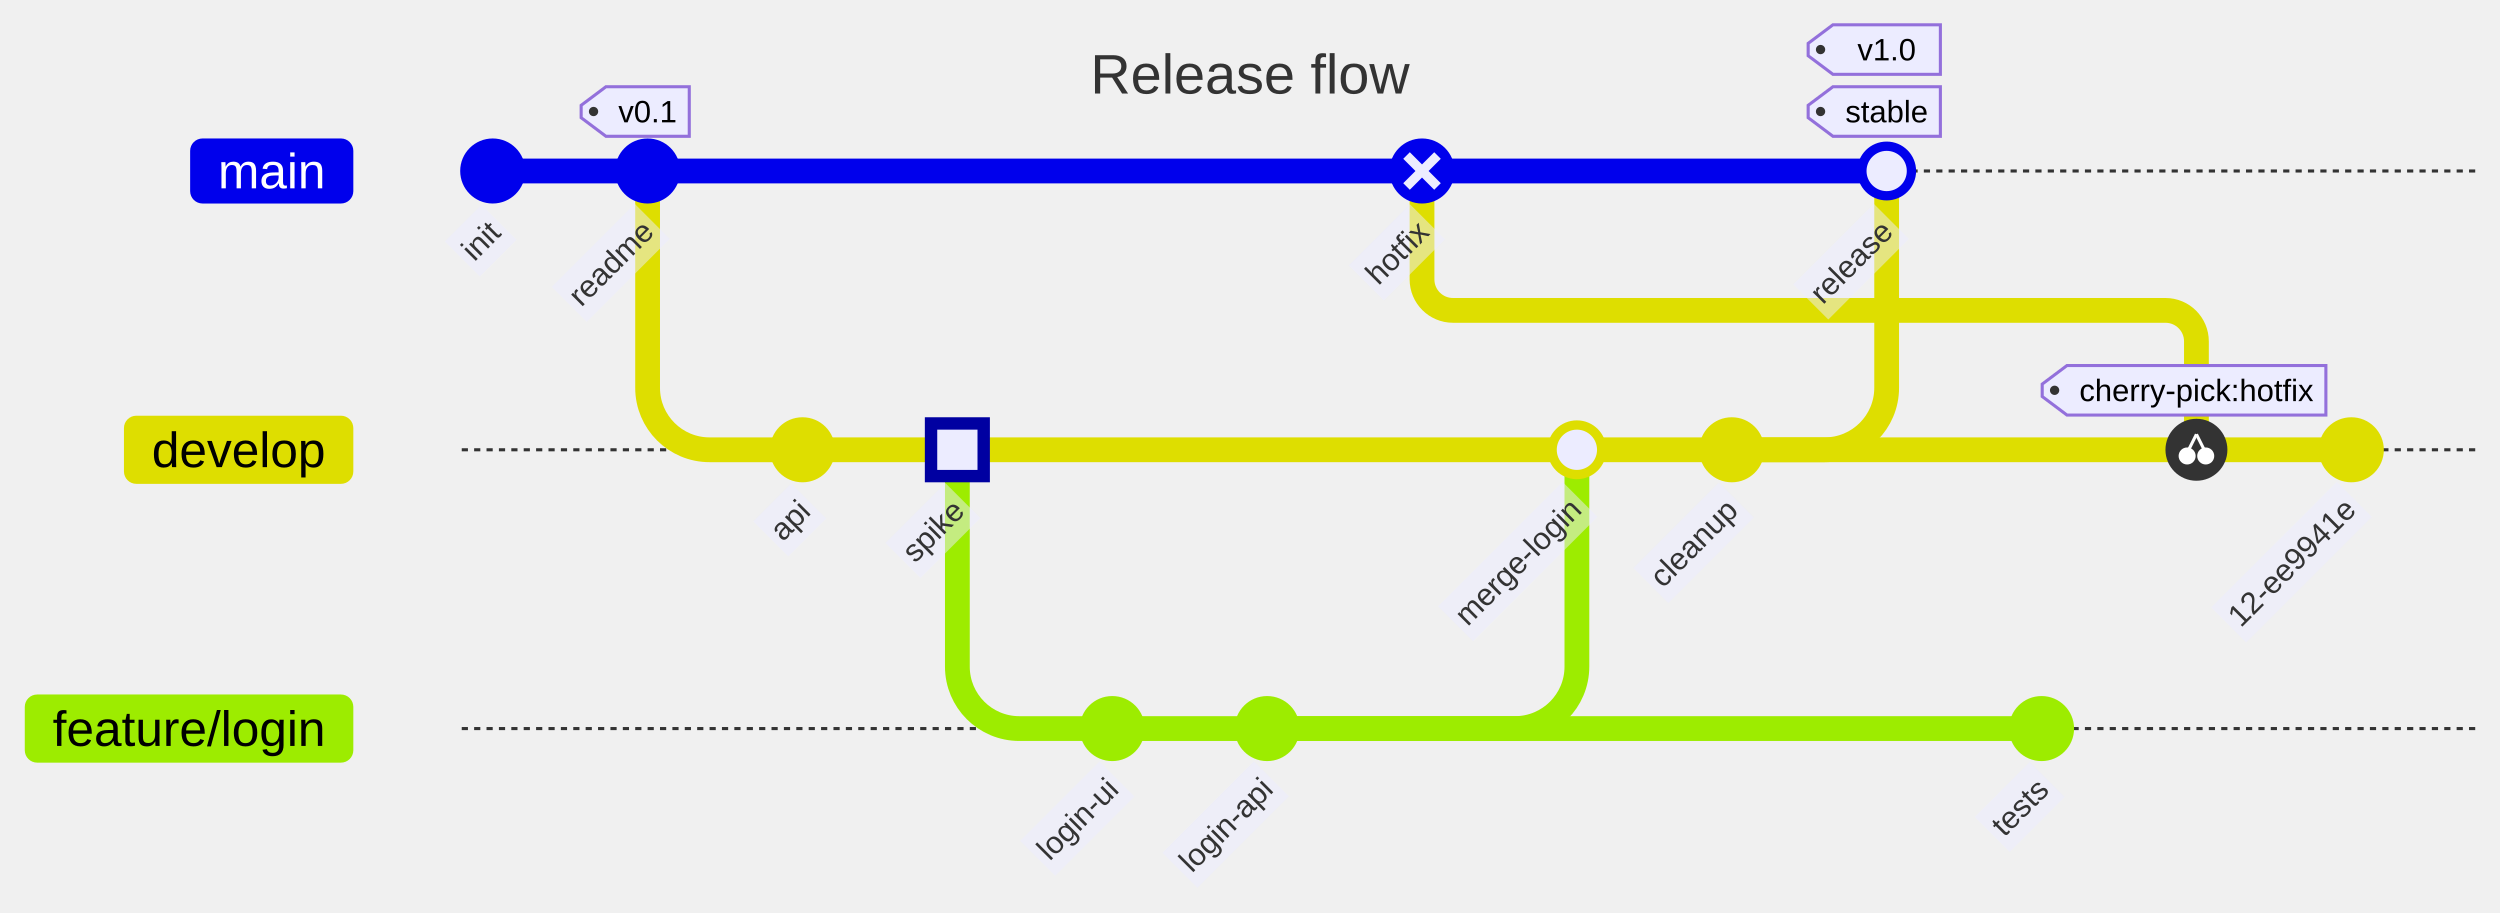
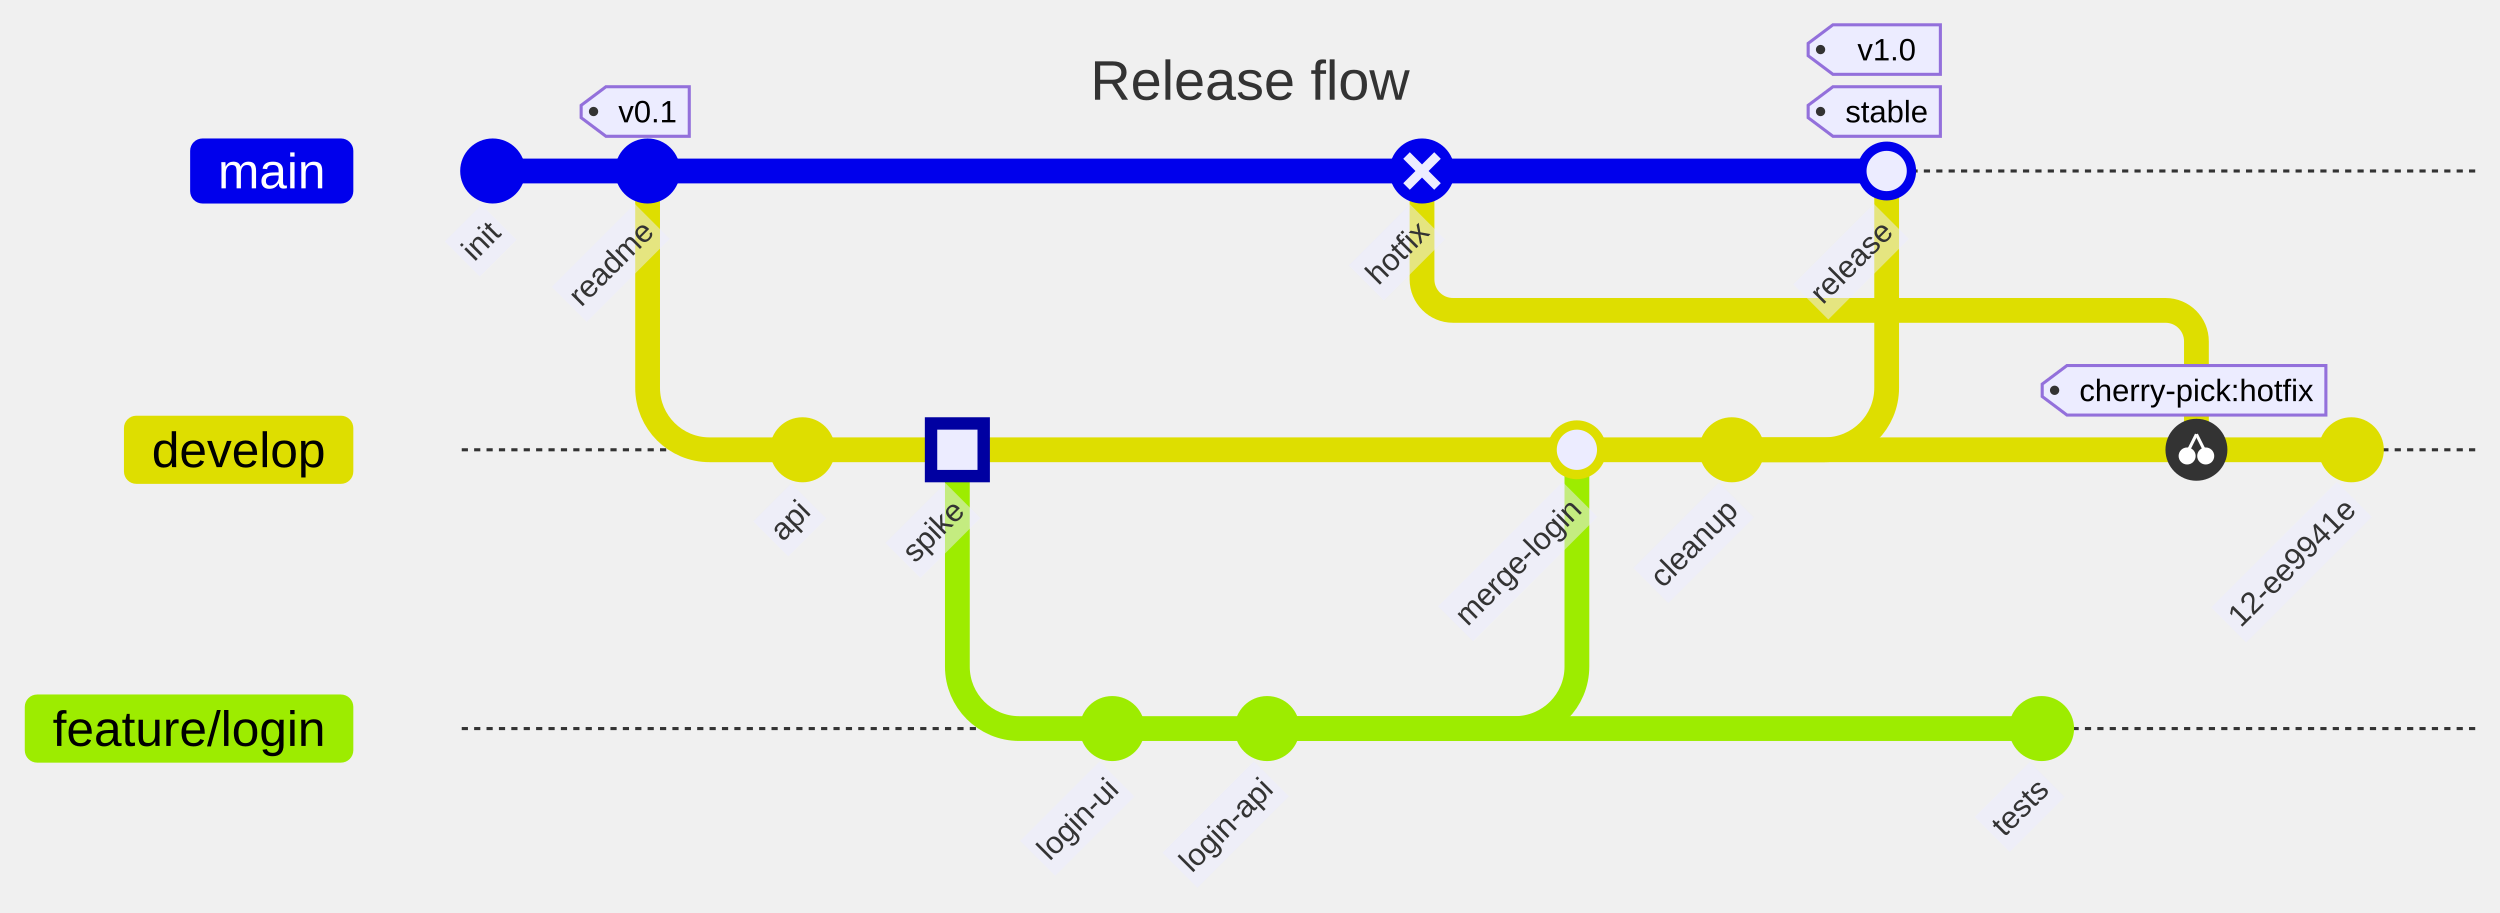
- <svg xmlns="http://www.w3.org/2000/svg" id="my-svg" width="100%" class="gitGraph" style="max-width: 807.062px; background-color: white;" viewBox="-149.062 -55.2 807.062 294.621" role="graphics-document document" aria-roledescription="gitGraph">
+ <svg xmlns="http://www.w3.org/2000/svg" id="my-svg" width="100%" class="gitGraph" style="max-width: 807.062px; background-color: white;" viewBox="-149.062 -57.2 807.062 294.621" role="graphics-document document" aria-roledescription="gitGraph">
  <style>#my-svg{font-family:"trebuchet ms", verdana, arial, sans-serif;font-size:16px;}#my-svg text{font-family:"trebuchet ms", verdana, arial, sans-serif;}</style>
  <g>
    <g class="branches">
-       <path class="branch branch0" d="M0,0L650,0" fill="none" stroke="#333333" stroke-width="1" stroke-dasharray="2" />
-       <rect class="branchLabelBkg label0" x="-87.68" y="-10.5" width="52.68" height="21" rx="4" ry="4" fill="#0000ec" stroke="none" />
-       <text class="branch-label0" x="-61.34" y="5.6" text-anchor="middle" font-size="16" fill="#ffffff">main</text>
-       <path class="branch branch1" d="M0,90L650,90" fill="none" stroke="#333333" stroke-width="1" stroke-dasharray="2" />
-       <rect class="branchLabelBkg label1" x="-109.047" y="79" width="74.047" height="22" rx="4" ry="4" fill="#dede00" stroke="none" />
-       <text class="branch-label1" x="-72.023" y="95.6" text-anchor="middle" font-size="16" fill="#000000">develop</text>
-       <path class="branch branch2" d="M0,180L650,180" fill="none" stroke="#333333" stroke-width="1" stroke-dasharray="2" />
-       <rect class="branchLabelBkg label2" x="-141.062" y="169" width="106.062" height="22" rx="4" ry="4" fill="#9dec00" stroke="none" />
-       <text class="branch-label2" x="-88.031" y="185.6" text-anchor="middle" font-size="16" fill="#000000">feature/login</text>
+       <path class="branch branch0" d="M0,-2L650,-2" fill="none" stroke="#333333" stroke-width="1" stroke-dasharray="2" />
+       <rect class="branchLabelBkg label0" x="-87.68" y="-12.5" width="52.68" height="21" rx="4" ry="4" fill="#0000ec" stroke="none" />
+       <text class="branch-label0" x="-61.34" y="3.6" text-anchor="middle" font-size="16" fill="#ffffff">main</text>
+       <path class="branch branch1" d="M0,88L650,88" fill="none" stroke="#333333" stroke-width="1" stroke-dasharray="2" />
+       <rect class="branchLabelBkg label1" x="-109.047" y="77" width="74.047" height="22" rx="4" ry="4" fill="#dede00" stroke="none" />
+       <text class="branch-label1" x="-72.023" y="93.6" text-anchor="middle" font-size="16" fill="#000000">develop</text>
+       <path class="branch branch2" d="M0,178L650,178" fill="none" stroke="#333333" stroke-width="1" stroke-dasharray="2" />
+       <rect class="branchLabelBkg label2" x="-141.062" y="167" width="106.062" height="22" rx="4" ry="4" fill="#9dec00" stroke="none" />
+       <text class="branch-label2" x="-88.031" y="183.6" text-anchor="middle" font-size="16" fill="#000000">feature/login</text>
    </g>
    <g class="commit-arrows">
-       <path class="arrow arrow0" d="M10,0L60,0" fill="none" stroke="#0000ec" stroke-width="8" />
-       <path class="arrow arrow1" d="M60,0L60,70C60,81.046,68.954,90,80,90L110,90" fill="none" stroke="#dede00" stroke-width="8" />
-       <path class="arrow arrow1" d="M110,90L160,90" fill="none" stroke="#dede00" stroke-width="8" />
-       <path class="arrow arrow2" d="M160,90L160,160C160,171.046,168.954,180,180,180L210,180" fill="none" stroke="#9dec00" stroke-width="8" />
-       <path class="arrow arrow2" d="M210,180L260,180" fill="none" stroke="#9dec00" stroke-width="8" />
-       <path class="arrow arrow0" d="M60,0L310,0" fill="none" stroke="#0000ec" stroke-width="8" />
-       <path class="arrow arrow1" d="M160,90L360,90" fill="none" stroke="#dede00" stroke-width="8" />
-       <path class="arrow arrow2" d="M260,180L340,180C351.046,180,360,171.046,360,160L360,90" fill="none" stroke="#9dec00" stroke-width="8" />
-       <path class="arrow arrow1" d="M360,90L410,90" fill="none" stroke="#dede00" stroke-width="8" />
-       <path class="arrow arrow0" d="M310,0L460,0" fill="none" stroke="#0000ec" stroke-width="8" />
-       <path class="arrow arrow1" d="M410,90L440,90C451.046,90,460,81.046,460,70L460,0" fill="none" stroke="#dede00" stroke-width="8" />
-       <path class="arrow arrow2" d="M260,180L510,180" fill="none" stroke="#9dec00" stroke-width="8" />
-       <path class="arrow arrow1" d="M410,90L560,90" fill="none" stroke="#dede00" stroke-width="8" />
-       <path class="arrow arrow1" d="M310,0L310,35C310,40.523,314.477,45,320,45L550,45C555.523,45,560,49.477,560,55L560,90" fill="none" stroke="#dede00" stroke-width="8" />
-       <path class="arrow arrow1" d="M560,90L610,90" fill="none" stroke="#dede00" stroke-width="8" />
+       <path class="arrow arrow0" d="M10,-2L60,-2" fill="none" stroke="#0000ec" stroke-width="8" />
+       <path class="arrow arrow1" d="M60,-2L60,68C60,79.046,68.954,88,80,88L110,88" fill="none" stroke="#dede00" stroke-width="8" />
+       <path class="arrow arrow1" d="M110,88L160,88" fill="none" stroke="#dede00" stroke-width="8" />
+       <path class="arrow arrow2" d="M160,88L160,158C160,169.046,168.954,178,180,178L210,178" fill="none" stroke="#9dec00" stroke-width="8" />
+       <path class="arrow arrow2" d="M210,178L260,178" fill="none" stroke="#9dec00" stroke-width="8" />
+       <path class="arrow arrow0" d="M60,-2L310,-2" fill="none" stroke="#0000ec" stroke-width="8" />
+       <path class="arrow arrow1" d="M160,88L360,88" fill="none" stroke="#dede00" stroke-width="8" />
+       <path class="arrow arrow2" d="M260,178L340,178C351.046,178,360,169.046,360,158L360,88" fill="none" stroke="#9dec00" stroke-width="8" />
+       <path class="arrow arrow1" d="M360,88L410,88" fill="none" stroke="#dede00" stroke-width="8" />
+       <path class="arrow arrow0" d="M310,-2L460,-2" fill="none" stroke="#0000ec" stroke-width="8" />
+       <path class="arrow arrow1" d="M410,88L440,88C451.046,88,460,79.046,460,68L460,-2" fill="none" stroke="#dede00" stroke-width="8" />
+       <path class="arrow arrow2" d="M260,178L510,178" fill="none" stroke="#9dec00" stroke-width="8" />
+       <path class="arrow arrow1" d="M410,88L560,88" fill="none" stroke="#dede00" stroke-width="8" />
+       <path class="arrow arrow1" d="M310,-2L310,33C310,38.523,314.477,43,320,43L550,43C555.523,43,560,47.477,560,53L560,88" fill="none" stroke="#dede00" stroke-width="8" />
+       <path class="arrow arrow1" d="M560,88L610,88" fill="none" stroke="#dede00" stroke-width="8" />
    </g>
    <g class="commit-bullets">
-       <circle class="commit init commit0" cx="10" cy="0" r="10" fill="#0000ec" stroke="#0000ec" stroke-width="1" />
-       <circle class="commit readme commit0" cx="60" cy="0" r="10" fill="#0000ec" stroke="#0000ec" stroke-width="1" />
-       <circle class="commit api commit1" cx="110" cy="90" r="10" fill="#dede00" stroke="#dede00" stroke-width="1" />
-       <rect class="commit spike commit1 commit-highlight-outer" x="150" y="80" width="20" height="20" fill="#0000a1" stroke="#0000a1" stroke-width="1" />
-       <rect class="commit spike commit1 commit-highlight-inner" x="154" y="84" width="12" height="12" fill="#ECECFF" stroke="#ECECFF" stroke-width="1" />
-       <circle class="commit login-ui commit2" cx="210" cy="180" r="10" fill="#9dec00" stroke="#9dec00" stroke-width="1" />
-       <circle class="commit login-api commit2" cx="260" cy="180" r="10" fill="#9dec00" stroke="#9dec00" stroke-width="1" />
-       <circle class="commit hotfix commit0" cx="310" cy="0" r="10" fill="#0000ec" stroke="#0000ec" stroke-width="1" />
-       <path class="commit hotfix commit0 commit-reverse" d="M305,-5L315,5M305,5L315,-5" fill="none" stroke="#ECECFF" stroke-width="3" />
-       <circle class="commit merge-login commit1" cx="360" cy="90" r="9" fill="#dede00" stroke="#dede00" stroke-width="1" />
-       <circle class="commit merge-login commit1 commit-merge" cx="360" cy="90" r="6" fill="#ECECFF" stroke="#ECECFF" stroke-width="1" />
-       <circle class="commit cleanup commit1" cx="410" cy="90" r="10" fill="#dede00" stroke="#dede00" stroke-width="1" />
-       <circle class="commit release commit0" cx="460" cy="0" r="9" fill="#0000ec" stroke="#0000ec" stroke-width="1" />
-       <circle class="commit release commit0 commit-merge" cx="460" cy="0" r="6" fill="#ECECFF" stroke="#ECECFF" stroke-width="1" />
-       <circle class="commit tests commit2" cx="510" cy="180" r="10" fill="#9dec00" stroke="#9dec00" stroke-width="1" />
-       <circle class="commit 11-e859dee commit-cherry-pick" cx="560" cy="90" r="10" fill="#333" stroke="none" />
-       <circle cx="557" cy="92" r="2.75" fill="#fff" stroke="none" />
-       <path d="M557,91L560,85" fill="none" stroke="#fff" stroke-width="1" />
-       <circle cx="563" cy="92" r="2.75" fill="#fff" stroke="none" />
-       <path d="M563,91L560,85" fill="none" stroke="#fff" stroke-width="1" />
-       <circle class="commit 12-ee9941e commit1" cx="610" cy="90" r="10" fill="#dede00" stroke="#dede00" stroke-width="1" />
+       <circle class="commit init commit0" cx="10" cy="-2" r="10" fill="#0000ec" stroke="#0000ec" stroke-width="1" />
+       <circle class="commit readme commit0" cx="60" cy="-2" r="10" fill="#0000ec" stroke="#0000ec" stroke-width="1" />
+       <circle class="commit api commit1" cx="110" cy="88" r="10" fill="#dede00" stroke="#dede00" stroke-width="1" />
+       <rect class="commit spike commit1 commit-highlight-outer" x="150" y="78" width="20" height="20" fill="#0000a1" stroke="#0000a1" stroke-width="1" />
+       <rect class="commit spike commit1 commit-highlight-inner" x="154" y="82" width="12" height="12" fill="#ECECFF" stroke="#ECECFF" stroke-width="1" />
+       <circle class="commit login-ui commit2" cx="210" cy="178" r="10" fill="#9dec00" stroke="#9dec00" stroke-width="1" />
+       <circle class="commit login-api commit2" cx="260" cy="178" r="10" fill="#9dec00" stroke="#9dec00" stroke-width="1" />
+       <circle class="commit hotfix commit0" cx="310" cy="-2" r="10" fill="#0000ec" stroke="#0000ec" stroke-width="1" />
+       <path class="commit hotfix commit0 commit-reverse" d="M305,-7L315,3M305,3L315,-7" fill="none" stroke="#ECECFF" stroke-width="3" />
+       <circle class="commit merge-login commit1" cx="360" cy="88" r="9" fill="#dede00" stroke="#dede00" stroke-width="1" />
+       <circle class="commit merge-login commit1 commit-merge" cx="360" cy="88" r="6" fill="#ECECFF" stroke="#ECECFF" stroke-width="1" />
+       <circle class="commit cleanup commit1" cx="410" cy="88" r="10" fill="#dede00" stroke="#dede00" stroke-width="1" />
+       <circle class="commit release commit0" cx="460" cy="-2" r="9" fill="#0000ec" stroke="#0000ec" stroke-width="1" />
+       <circle class="commit release commit0 commit-merge" cx="460" cy="-2" r="6" fill="#ECECFF" stroke="#ECECFF" stroke-width="1" />
+       <circle class="commit tests commit2" cx="510" cy="178" r="10" fill="#9dec00" stroke="#9dec00" stroke-width="1" />
+       <circle class="commit 11-e859dee commit-cherry-pick" cx="560" cy="88" r="10" fill="#333" stroke="none" />
+       <circle cx="557" cy="90" r="2.75" fill="#fff" stroke="none" />
+       <path d="M557,89L560,83" fill="none" stroke="#fff" stroke-width="1" />
+       <circle cx="563" cy="90" r="2.75" fill="#fff" stroke="none" />
+       <path d="M563,89L560,83" fill="none" stroke="#fff" stroke-width="1" />
+       <circle class="commit 12-ee9941e commit1" cx="610" cy="88" r="10" fill="#dede00" stroke="#dede00" stroke-width="1" />
    </g>
    <g class="commit-labels">
-       <g transform="rotate(-45 -16.158 14.346)">
-         <rect class="commit-label-bkg" x="-14.549" y="27.846" width="16.783" height="16" fill="#ECECFF" stroke="none" opacity="0.5" />
-         <text class="commit-label" x="-12.549" y="39.346" text-anchor="start" font-size="10" fill="#333">init</text>
+       <g transform="rotate(-45 -16.158 12.346)">
+         <rect class="commit-label-bkg" x="-14.549" y="25.846" width="16.783" height="16" fill="#ECECFF" stroke="none" opacity="0.5" />
+         <text class="commit-label" x="-12.549" y="37.346" text-anchor="start" font-size="10" fill="#333">init</text>
      </g>
-       <g transform="rotate(-45 25.816 21.528)">
-         <rect class="commit-label-bkg" x="16.863" y="35.028" width="37.906" height="16" fill="#ECECFF" stroke="none" opacity="0.5" />
-         <text class="commit-label" x="18.863" y="46.528" text-anchor="start" font-size="10" fill="#333">readme</text>
+       <g transform="rotate(-45 25.816 19.528)">
+         <rect class="commit-label-bkg" x="16.863" y="33.028" width="37.906" height="16" fill="#ECECFF" stroke="none" opacity="0.5" />
+         <text class="commit-label" x="18.863" y="44.528" text-anchor="start" font-size="10" fill="#333">readme</text>
      </g>
-       <path class="tag-label-bkg" d="M38.549,-17.2L38.549,-21.2L46.549,-27.2L73.451,-27.2L73.451,-11.2L46.549,-11.2Z" fill="#ECECFF" stroke="#9370DB" stroke-width="1" />
-       <circle class="tag-hole" cx="42.549" cy="-19.2" r="1.5" fill="#333" stroke="none" />
-       <text class="tag-label" x="60" y="-15.7" text-anchor="middle" font-size="10" fill="black">v0.1</text>
-       <g transform="rotate(-45 83.629 104.537)">
-         <rect class="commit-label-bkg" x="84.957" y="118.037" width="17.345" height="16" fill="#ECECFF" stroke="none" opacity="0.5" />
-         <text class="commit-label" x="86.957" y="129.537" text-anchor="start" font-size="10" fill="#333">api</text>
+       <path class="tag-label-bkg" d="M38.549,-19.2L38.549,-23.2L46.549,-29.2L73.451,-29.2L73.451,-13.2L46.549,-13.2Z" fill="#ECECFF" stroke="#9370DB" stroke-width="1" />
+       <circle class="tag-hole" cx="42.549" cy="-21.2" r="1.5" fill="#333" stroke="none" />
+       <text class="tag-label" x="60" y="-17.7" text-anchor="middle" font-size="10" fill="black">v0.1</text>
+       <g transform="rotate(-45 83.629 102.537)">
+         <rect class="commit-label-bkg" x="84.957" y="116.037" width="17.345" height="16" fill="#ECECFF" stroke="none" opacity="0.5" />
+         <text class="commit-label" x="86.957" y="127.537" text-anchor="start" font-size="10" fill="#333">api</text>
      </g>
-       <g transform="rotate(-45 129.829 107.937)">
-         <rect class="commit-label-bkg" x="126.157" y="121.437" width="27.345" height="16" fill="#ECECFF" stroke="none" opacity="0.5" />
-         <text class="commit-label" x="128.157" y="132.937" text-anchor="start" font-size="10" fill="#333">spike</text>
+       <g transform="rotate(-45 129.829 105.937)">
+         <rect class="commit-label-bkg" x="126.157" y="119.437" width="27.345" height="16" fill="#ECECFF" stroke="none" opacity="0.5" />
+         <text class="commit-label" x="128.157" y="130.937" text-anchor="start" font-size="10" fill="#333">spike</text>
      </g>
-       <g transform="rotate(-45 176.448 200.962)">
-         <rect class="commit-label-bkg" x="168.328" y="214.462" width="36.241" height="16" fill="#ECECFF" stroke="none" opacity="0.5" />
-         <text class="commit-label" x="170.328" y="225.962" text-anchor="start" font-size="10" fill="#333">login-ui</text>
+       <g transform="rotate(-45 176.448 198.962)">
+         <rect class="commit-label-bkg" x="168.328" y="212.462" width="36.241" height="16" fill="#ECECFF" stroke="none" opacity="0.5" />
+         <text class="commit-label" x="170.328" y="223.962" text-anchor="start" font-size="10" fill="#333">login-ui</text>
      </g>
-       <g transform="rotate(-45 224.335 202.853)">
-         <rect class="commit-label-bkg" x="213.434" y="216.353" width="41.803" height="16" fill="#ECECFF" stroke="none" opacity="0.5" />
-         <text class="commit-label" x="215.434" y="227.853" text-anchor="start" font-size="10" fill="#333">login-api</text>
+       <g transform="rotate(-45 224.335 200.853)">
+         <rect class="commit-label-bkg" x="213.434" y="214.353" width="41.803" height="16" fill="#ECECFF" stroke="none" opacity="0.5" />
+         <text class="commit-label" x="215.434" y="225.853" text-anchor="start" font-size="10" fill="#333">login-api</text>
      </g>
-       <g transform="rotate(-45 279.617 18.126)">
-         <rect class="commit-label-bkg" x="275.667" y="31.626" width="27.901" height="16" fill="#ECECFF" stroke="none" opacity="0.5" />
-         <text class="commit-label" x="277.667" y="43.126" text-anchor="start" font-size="10" fill="#333">hotfix</text>
+       <g transform="rotate(-45 279.617 16.126)">
+         <rect class="commit-label-bkg" x="275.667" y="29.626" width="27.901" height="16" fill="#ECECFF" stroke="none" opacity="0.5" />
+         <text class="commit-label" x="277.667" y="41.126" text-anchor="start" font-size="10" fill="#333">hotfix</text>
      </g>
-       <g transform="rotate(-45 318.635 117.953)">
-         <rect class="commit-label-bkg" x="300.234" y="131.453" width="56.803" height="16" fill="#ECECFF" stroke="none" opacity="0.5" />
-         <text class="commit-label" x="302.234" y="142.953" text-anchor="start" font-size="10" fill="#333">merge-login</text>
+       <g transform="rotate(-45 318.635 115.953)">
+         <rect class="commit-label-bkg" x="300.234" y="129.453" width="56.803" height="16" fill="#ECECFF" stroke="none" opacity="0.5" />
+         <text class="commit-label" x="302.234" y="140.953" text-anchor="start" font-size="10" fill="#333">merge-login</text>
      </g>
-       <g transform="rotate(-45 375.389 111.91)">
-         <rect class="commit-label-bkg" x="365.874" y="125.41" width="39.029" height="16" fill="#ECECFF" stroke="none" opacity="0.5" />
-         <text class="commit-label" x="367.874" y="136.91" text-anchor="start" font-size="10" fill="#333">cleanup</text>
+       <g transform="rotate(-45 375.389 109.91)">
+         <rect class="commit-label-bkg" x="365.874" y="123.41" width="39.029" height="16" fill="#ECECFF" stroke="none" opacity="0.5" />
+         <text class="commit-label" x="367.874" y="134.91" text-anchor="start" font-size="10" fill="#333">cleanup</text>
      </g>
-       <g transform="rotate(-45 426.237 21.151)">
-         <rect class="commit-label-bkg" x="417.838" y="34.651" width="36.798" height="16" fill="#ECECFF" stroke="none" opacity="0.5" />
-         <text class="commit-label" x="419.838" y="46.151" text-anchor="start" font-size="10" fill="#333">release</text>
+       <g transform="rotate(-45 426.237 19.151)">
+         <rect class="commit-label-bkg" x="417.838" y="32.651" width="36.798" height="16" fill="#ECECFF" stroke="none" opacity="0.5" />
+         <text class="commit-label" x="419.838" y="44.151" text-anchor="start" font-size="10" fill="#333">release</text>
      </g>
-       <path class="tag-label-bkg" d="M434.658,-17.2L434.658,-21.2L442.658,-27.2L477.342,-27.2L477.342,-11.2L442.658,-11.2Z" fill="#ECECFF" stroke="#9370DB" stroke-width="1" />
-       <circle class="tag-hole" cx="438.658" cy="-19.2" r="1.5" fill="#333" stroke="none" />
-       <text class="tag-label" x="460" y="-15.7" text-anchor="middle" font-size="10" fill="black">stable</text>
-       <path class="tag-label-bkg" d="M434.658,-37.2L434.658,-41.2L442.658,-47.2L477.342,-47.2L477.342,-31.2L442.658,-31.2Z" fill="#ECECFF" stroke="#9370DB" stroke-width="1" />
-       <circle class="tag-hole" cx="438.658" cy="-39.2" r="1.5" fill="#333" stroke="none" />
-       <text class="tag-label" x="460" y="-35.7" text-anchor="middle" font-size="10" fill="black">v1.0</text>
-       <g transform="rotate(-45 480.675 197.18)">
-         <rect class="commit-label-bkg" x="478.116" y="210.68" width="25.118" height="16" fill="#ECECFF" stroke="none" opacity="0.5" />
-         <text class="commit-label" x="480.116" y="222.18" text-anchor="start" font-size="10" fill="#333">tests</text>
+       <path class="tag-label-bkg" d="M434.658,-19.2L434.658,-23.2L442.658,-29.2L477.342,-29.2L477.342,-13.2L442.658,-13.2Z" fill="#ECECFF" stroke="#9370DB" stroke-width="1" />
+       <circle class="tag-hole" cx="438.658" cy="-21.2" r="1.5" fill="#333" stroke="none" />
+       <text class="tag-label" x="460" y="-17.7" text-anchor="middle" font-size="10" fill="black">stable</text>
+       <path class="tag-label-bkg" d="M434.658,-39.2L434.658,-43.2L442.658,-49.2L477.342,-49.2L477.342,-33.2L442.658,-33.2Z" fill="#ECECFF" stroke="#9370DB" stroke-width="1" />
+       <circle class="tag-hole" cx="438.658" cy="-41.2" r="1.5" fill="#333" stroke="none" />
+       <text class="tag-label" x="460" y="-37.7" text-anchor="middle" font-size="10" fill="black">v1.0</text>
+       <g transform="rotate(-45 480.675 195.18)">
+         <rect class="commit-label-bkg" x="478.116" y="208.68" width="25.118" height="16" fill="#ECECFF" stroke="none" opacity="0.5" />
+         <text class="commit-label" x="480.116" y="220.18" text-anchor="start" font-size="10" fill="#333">tests</text>
      </g>
-       <path class="tag-label-bkg" d="M510.212,72.8L510.212,68.8L518.212,62.8L601.788,62.8L601.788,78.8L518.212,78.8Z" fill="#ECECFF" stroke="#9370DB" stroke-width="1" />
-       <circle class="tag-hole" cx="514.212" cy="70.8" r="1.5" fill="#333" stroke="none" />
-       <text class="tag-label" x="560" y="74.3" text-anchor="middle" font-size="10" fill="black">cherry-pick:hotfix</text>
-       <g transform="rotate(-45 568.414 118.15)">
-         <rect class="commit-label-bkg" x="549.722" y="131.65" width="57.384" height="16" fill="#ECECFF" stroke="none" opacity="0.5" />
-         <text class="commit-label" x="551.722" y="143.15" text-anchor="start" font-size="10" fill="#333">12-ee9941e</text>
+       <path class="tag-label-bkg" d="M510.212,70.8L510.212,66.8L518.212,60.8L601.788,60.8L601.788,76.8L518.212,76.8Z" fill="#ECECFF" stroke="#9370DB" stroke-width="1" />
+       <circle class="tag-hole" cx="514.212" cy="68.8" r="1.5" fill="#333" stroke="none" />
+       <text class="tag-label" x="560" y="72.3" text-anchor="middle" font-size="10" fill="black">cherry-pick:hotfix</text>
+       <g transform="rotate(-45 568.414 116.15)">
+         <rect class="commit-label-bkg" x="549.722" y="129.65" width="57.384" height="16" fill="#ECECFF" stroke="none" opacity="0.5" />
+         <text class="commit-label" x="551.722" y="141.15" text-anchor="start" font-size="10" fill="#333">12-ee9941e</text>
      </g>
    </g>
    <text class="gitTitleText" x="254.469" y="-25" text-anchor="middle" font-size="18" fill="#333">Release flow</text>
  </g>
</svg>
